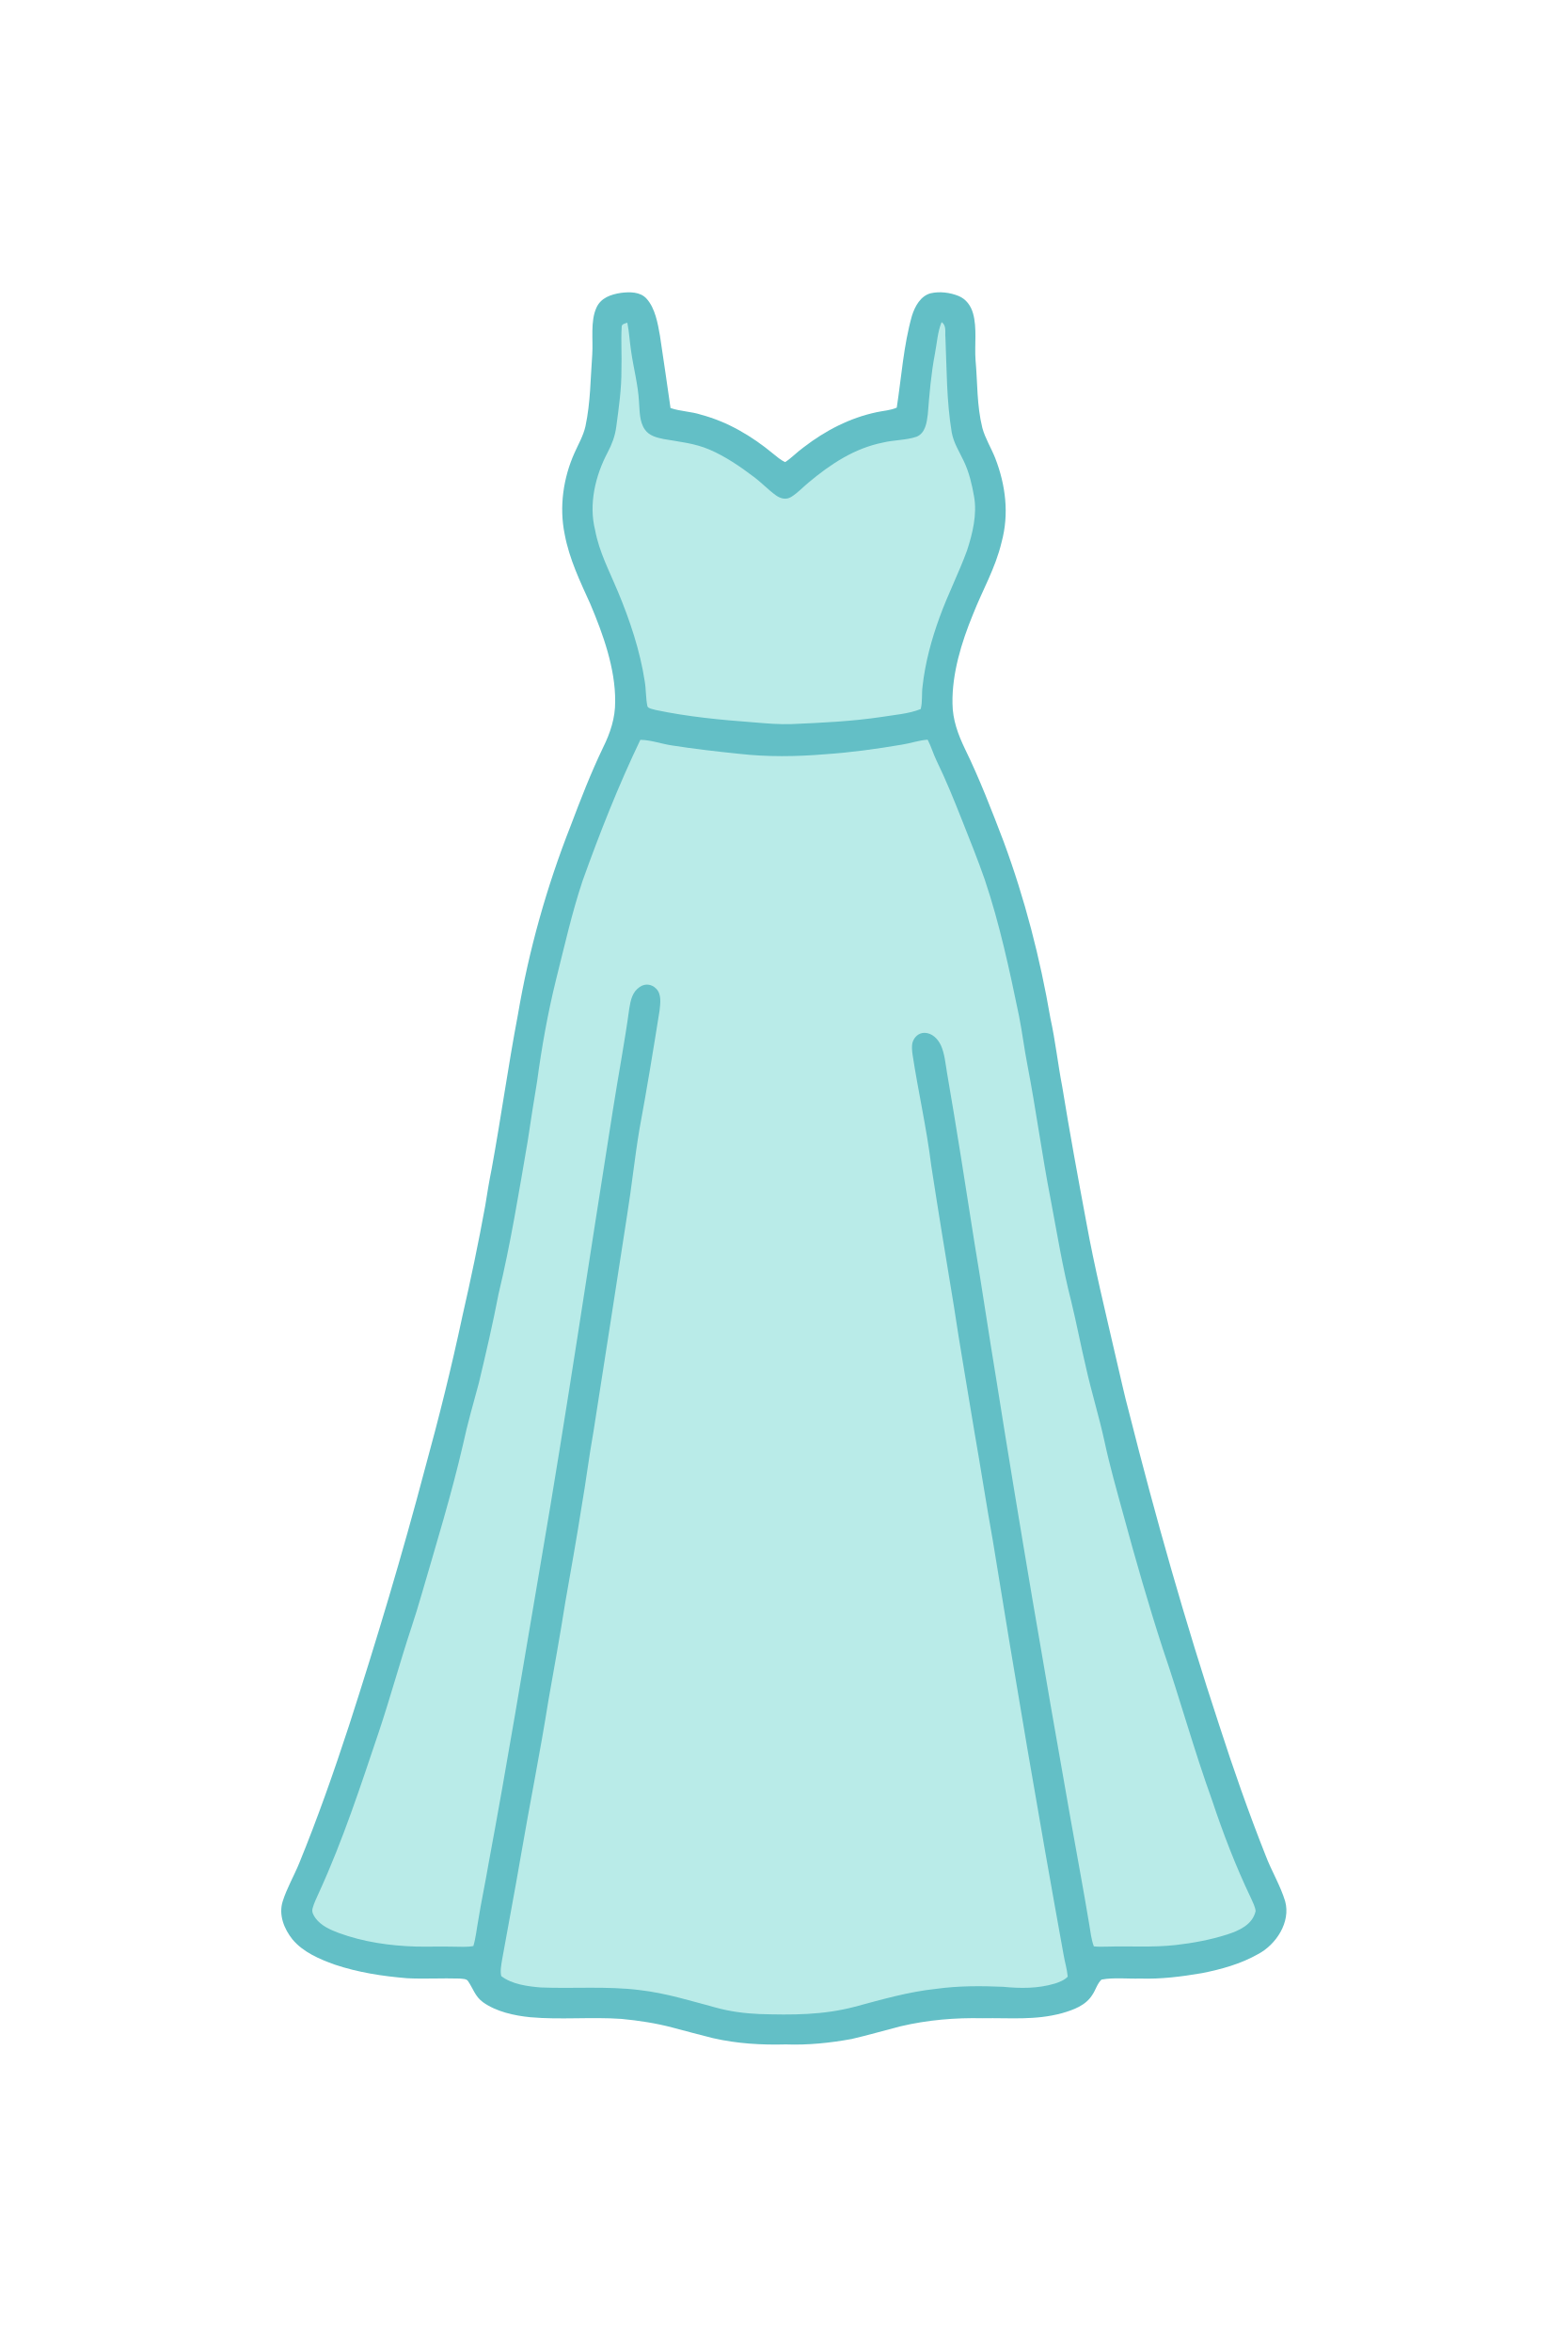
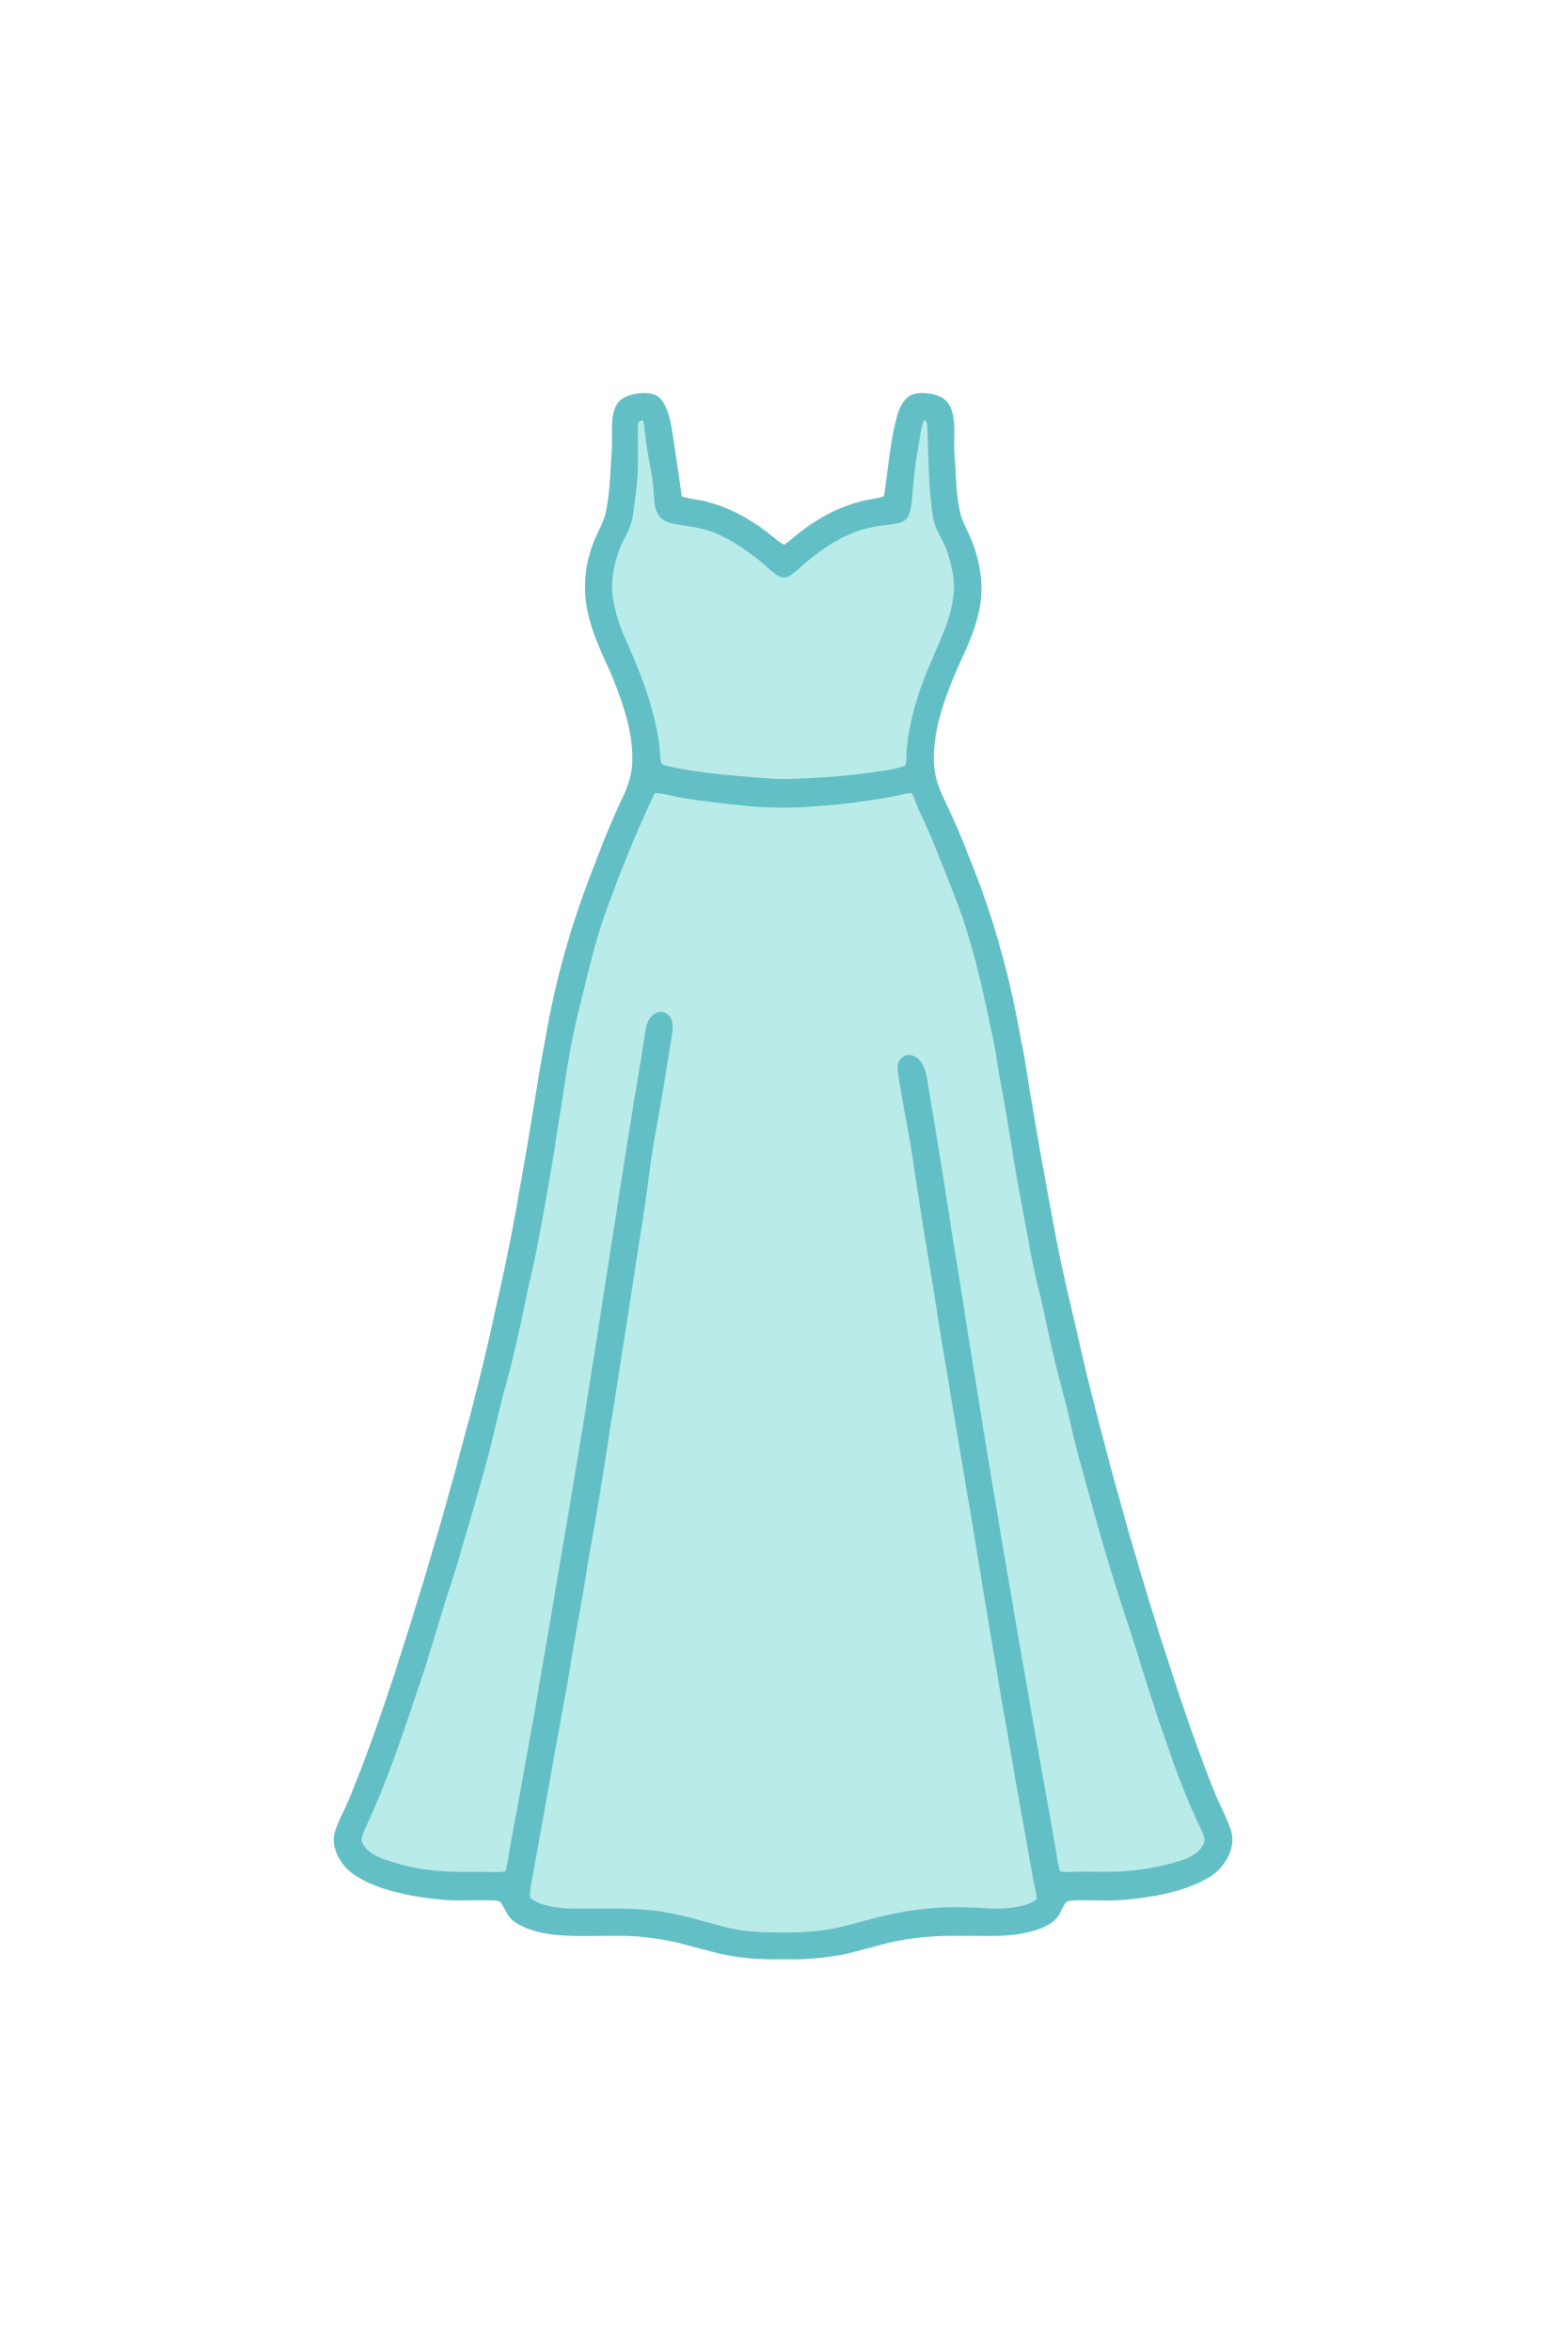
- <svg xmlns="http://www.w3.org/2000/svg" version="1.1" viewBox="0 0 836 1254" width="836.0pt" height="1254.0pt">
+ <svg xmlns="http://www.w3.org/2000/svg" version="1.1" viewBox="-49.14 155.26 935.18 935.18" width="836.0pt" height="1254.0pt">
  <path d="M 331.12 156.15 C 335.74 155.59 341.38 155.46 344.77 159.22 C 349.40 164.29 350.79 172.50 351.94 179.04 C 353.92 191.81 355.69 204.76 357.57 217.54 C 362.83 219.36 368.57 219.36 373.89 221.11 C 388.20 224.95 400.83 232.45 412.19 241.82 C 414.21 243.43 416.35 245.35 418.73 246.37 C 422.21 244.07 425.12 240.95 428.52 238.51 C 440.17 229.55 453.18 222.77 467.63 219.74 C 471.08 218.99 474.99 218.79 478.21 217.33 C 480.69 201.27 481.85 184.07 486.32 168.34 C 487.88 163.36 490.89 157.76 496.34 156.35 C 501.17 155.26 506.61 155.95 511.18 157.80 C 515.21 159.45 517.76 163.01 518.90 167.11 C 521.09 174.81 519.64 183.99 520.23 192.02 C 521.36 204.42 520.83 215.93 523.87 228.21 C 525.37 233.71 528.60 238.90 530.73 244.27 C 536.29 258.62 538.21 274.07 534.11 289.08 C 530.81 303.04 523.93 314.58 518.77 327.78 C 512.75 342.43 507.64 359.08 507.93 375.04 C 507.99 383.79 510.91 391.62 514.64 399.39 C 522.44 415.35 528.89 432.16 535.23 448.75 C 546.51 479.27 554.65 510.81 560.15 542.87 C 562.83 555.01 564.13 567.35 566.49 579.54 C 570.41 603.65 574.81 627.64 579.30 651.65 C 583.71 676.01 589.59 699.83 595.11 723.92 C 597.43 733.58 599.45 743.31 602.06 752.90 C 616.24 809.07 632.05 864.81 650.18 919.83 C 657.71 943.17 665.84 966.35 674.87 989.15 C 677.99 997.43 682.75 1005.19 685.32 1013.63 C 688.42 1024.72 680.54 1036.80 670.87 1041.87 C 661.71 1047.07 651.24 1049.99 640.95 1052.01 C 630.03 1053.86 619.10 1055.27 608.00 1054.89 C 601.23 1055.10 594.09 1054.22 587.43 1055.44 C 585.18 1057.40 584.26 1061.07 582.52 1063.55 C 579.07 1069.22 572.38 1071.63 566.32 1073.36 C 551.91 1077.26 538.72 1075.78 524.00 1076.05 C 509.29 1075.72 494.63 1076.96 480.29 1080.34 C 471.58 1082.56 462.93 1085.09 454.18 1087.12 C 442.56 1089.24 430.82 1090.44 419.00 1090.01 C 405.96 1090.36 393.08 1089.59 380.33 1086.69 C 373.17 1084.88 366.03 1083.01 358.89 1081.09 C 349.94 1078.69 340.67 1077.29 331.45 1076.41 C 315.28 1075.27 298.91 1076.95 282.76 1075.51 C 274.24 1074.66 264.58 1072.56 257.52 1067.47 C 253.41 1064.48 252.34 1060.33 249.65 1056.34 C 248.87 1054.92 246.46 1055.07 245.06 1054.89 C 235.75 1054.60 226.40 1055.19 217.09 1054.72 C 203.95 1053.63 191.05 1051.67 178.51 1047.46 C 170.42 1044.58 161.60 1040.79 155.98 1034.03 C 151.48 1028.41 148.48 1020.90 150.76 1013.71 C 152.94 1006.76 156.73 1000.27 159.50 993.53 C 169.37 969.42 177.99 944.86 186.09 920.11 C 200.77 874.67 214.52 828.91 226.70 782.74 C 234.09 755.86 240.81 728.86 246.61 701.59 C 251.08 682.09 255.18 662.51 258.76 642.83 C 259.79 636.26 260.87 629.71 262.19 623.19 C 267.17 595.91 270.97 568.41 276.15 541.17 C 282.00 506.66 291.50 472.88 304.30 440.31 C 309.63 426.21 315.06 412.18 321.59 398.58 C 325.43 390.84 328.13 382.77 328.05 374.03 C 328.21 356.50 321.60 338.11 314.84 322.12 C 309.31 309.88 303.62 298.16 301.12 284.83 C 298.16 270.32 300.34 254.87 306.39 241.41 C 308.53 236.62 311.02 232.45 312.21 227.26 C 314.94 214.37 314.86 202.05 315.83 189.04 C 316.36 181.15 314.75 171.33 318.06 164.04 C 320.45 158.75 325.79 156.98 331.12 156.15 Z" fill="#63bfc6" />
  <path d="M 334.54 172.05 C 335.54 177.06 335.77 182.22 336.56 187.27 C 337.85 196.36 340.24 205.04 340.75 213.99 C 341.15 218.94 340.90 224.86 343.93 229.07 C 346.29 232.39 350.19 233.32 353.95 234.09 C 362.37 235.57 370.32 236.29 378.32 239.69 C 386.75 243.31 394.57 248.63 401.86 254.15 C 406.05 257.25 409.62 261.12 413.85 264.15 C 416.31 265.88 419.24 266.62 421.95 264.93 C 425.33 262.85 428.16 259.76 431.22 257.23 C 443.04 247.37 455.60 239.00 470.94 235.94 C 476.80 234.52 483.17 234.76 488.85 232.82 C 493.47 230.88 494.23 225.27 494.77 220.90 C 495.63 210.06 496.52 199.26 498.57 188.56 C 499.64 183.03 500.00 176.90 502.12 171.75 C 504.90 173.63 503.85 177.10 504.17 180.01 C 504.89 197.13 504.74 213.60 507.53 230.58 C 508.63 236.40 511.58 240.74 514.02 245.98 C 516.78 251.74 518.32 258.29 519.41 264.57 C 521.18 274.08 518.63 284.59 515.64 293.64 C 511.25 305.62 505.41 317.05 501.07 329.06 C 496.73 340.93 493.34 353.46 491.96 366.03 C 491.42 369.97 492.02 374.22 490.97 378.05 C 484.50 380.63 477.05 381.11 470.21 382.24 C 454.22 384.63 438.13 385.37 422.00 386.06 C 415.31 386.28 408.69 385.70 402.03 385.14 C 384.36 383.83 366.95 382.18 349.57 378.52 C 348.29 378.07 345.94 377.90 345.26 376.63 C 344.33 372.24 344.57 367.65 343.81 363.22 C 341.33 346.91 335.87 330.67 329.53 315.47 C 324.96 304.43 319.59 294.53 317.35 282.63 C 313.85 268.72 317.49 253.53 324.10 241.09 C 326.33 236.85 328.00 232.42 328.62 227.65 C 329.99 217.44 331.47 207.33 331.39 197.00 C 331.65 189.41 331.08 181.78 331.53 174.22 C 331.44 172.74 333.49 172.42 334.54 172.05 Z" fill="#b9ebe8" />
  <path d="M 341.48 394.45 C 347.16 394.51 352.84 396.66 358.46 397.46 C 370.25 399.31 382.13 400.66 394.00 401.89 C 409.21 403.62 424.71 403.42 439.96 402.14 C 453.67 401.22 467.45 399.31 481.00 397.01 C 485.57 396.29 490.07 394.69 494.68 394.37 C 496.57 397.95 497.66 401.92 499.44 405.57 C 504.46 415.89 508.70 426.39 512.93 437.06 C 517.08 447.56 521.40 458.21 525.11 468.88 C 533.14 492.73 538.29 516.99 543.40 541.58 C 545.14 550.36 546.20 559.24 547.93 568.02 C 552.51 591.82 555.67 615.84 560.31 639.64 C 563.74 657.68 566.66 675.99 571.24 693.78 C 574.08 705.43 576.31 717.21 579.08 728.88 C 582.00 742.04 586.02 754.90 588.90 768.08 C 591.79 781.57 595.51 794.60 599.14 807.86 C 605.61 831.71 612.42 855.43 620.05 878.94 C 629.22 905.73 636.70 933.03 646.31 959.68 C 652.25 977.50 658.97 995.02 667.08 1011.96 C 668.05 1014.14 669.31 1016.49 669.59 1018.88 C 667.99 1026.15 660.80 1029.34 654.38 1031.41 C 645.51 1034.24 636.24 1035.96 627.00 1037.01 C 614.51 1038.41 602.46 1037.48 590.00 1037.88 C 587.76 1037.92 585.54 1037.99 583.32 1037.73 C 581.93 1034.08 581.53 1029.95 580.87 1026.12 C 577.78 1007.40 574.24 988.74 570.95 970.05 C 557.09 891.75 543.65 813.38 531.19 734.84 C 527.19 710.71 523.66 686.51 519.62 662.39 C 514.89 632.24 510.22 602.06 505.02 571.99 C 504.19 567.18 503.77 561.72 501.72 557.26 C 500.08 553.83 497.04 550.71 493.00 550.67 C 489.95 550.64 487.55 552.88 486.67 555.68 C 486.08 557.74 486.37 560.17 486.64 562.27 C 489.65 582.06 494.18 601.60 496.60 621.44 C 500.45 646.40 504.53 671.33 508.66 696.25 C 512.02 718.69 516.00 741.01 519.63 763.41 C 523.02 782.75 525.99 802.16 529.46 821.49 C 541.36 895.05 553.83 968.54 567.12 1041.87 C 567.77 1045.88 569.04 1049.84 569.38 1053.89 C 567.65 1055.74 564.91 1056.79 562.54 1057.56 C 553.40 1060.28 544.29 1060.20 534.89 1059.29 C 523.11 1058.78 511.05 1058.75 499.36 1060.36 C 484.40 1061.94 470.36 1066.03 455.92 1069.90 C 438.96 1074.40 422.36 1074.34 404.97 1073.81 C 397.08 1073.47 389.29 1072.47 381.66 1070.35 C 368.07 1066.74 355.05 1062.61 340.97 1061.02 C 323.80 1058.87 305.63 1060.34 288.38 1059.65 C 281.49 1059.08 272.90 1057.97 267.30 1053.57 C 266.63 1050.81 267.33 1047.60 267.75 1044.84 C 271.04 1026.45 274.56 1008.11 277.71 989.70 C 282.47 961.95 288.05 934.33 292.47 906.52 C 295.51 889.16 298.70 871.81 301.43 854.39 C 304.40 837.34 307.50 820.32 310.16 803.22 C 312.47 790.02 314.07 776.72 316.44 763.53 C 322.40 725.17 328.47 686.74 334.34 648.38 C 336.84 632.96 338.42 617.41 341.01 602.00 C 344.91 580.98 348.37 559.87 351.73 538.76 C 352.13 534.98 352.90 530.07 349.90 527.11 C 347.52 524.65 344.02 524.24 341.18 526.19 C 337.19 528.87 336.33 533.13 335.60 537.56 C 333.12 555.72 329.66 573.75 326.83 591.86 C 314.02 672.38 302.17 753.01 288.35 833.37 C 279.26 886.76 270.47 940.33 260.54 993.56 C 258.83 1003.74 256.64 1013.82 255.01 1024.01 C 254.17 1028.50 253.74 1033.17 252.43 1037.55 C 249.06 1038.20 245.41 1037.93 241.99 1037.90 C 235.32 1037.72 228.65 1037.98 221.98 1037.84 C 207.79 1037.42 193.86 1035.43 180.49 1030.53 C 175.98 1028.82 171.21 1026.69 168.26 1022.70 C 167.19 1021.16 166.12 1019.46 166.69 1017.50 C 167.43 1014.61 168.87 1011.83 170.08 1009.10 C 182.96 980.94 192.24 952.38 202.11 923.11 C 208.28 904.67 213.34 885.91 219.47 867.47 C 221.39 861.64 223.20 855.78 224.89 849.89 C 232.59 823.38 240.75 796.88 246.95 769.98 C 249.31 758.99 252.43 748.23 255.35 737.39 C 259.12 721.61 262.80 705.78 265.87 689.85 C 272.29 663.15 276.72 635.66 281.40 608.46 C 282.94 597.77 284.70 587.14 286.43 576.49 C 288.88 558.32 292.09 540.27 296.48 522.46 C 300.91 504.86 304.95 486.76 310.66 469.65 C 319.78 444.22 329.79 418.80 341.48 394.45 Z" fill="#b9ebe8" />
</svg>
